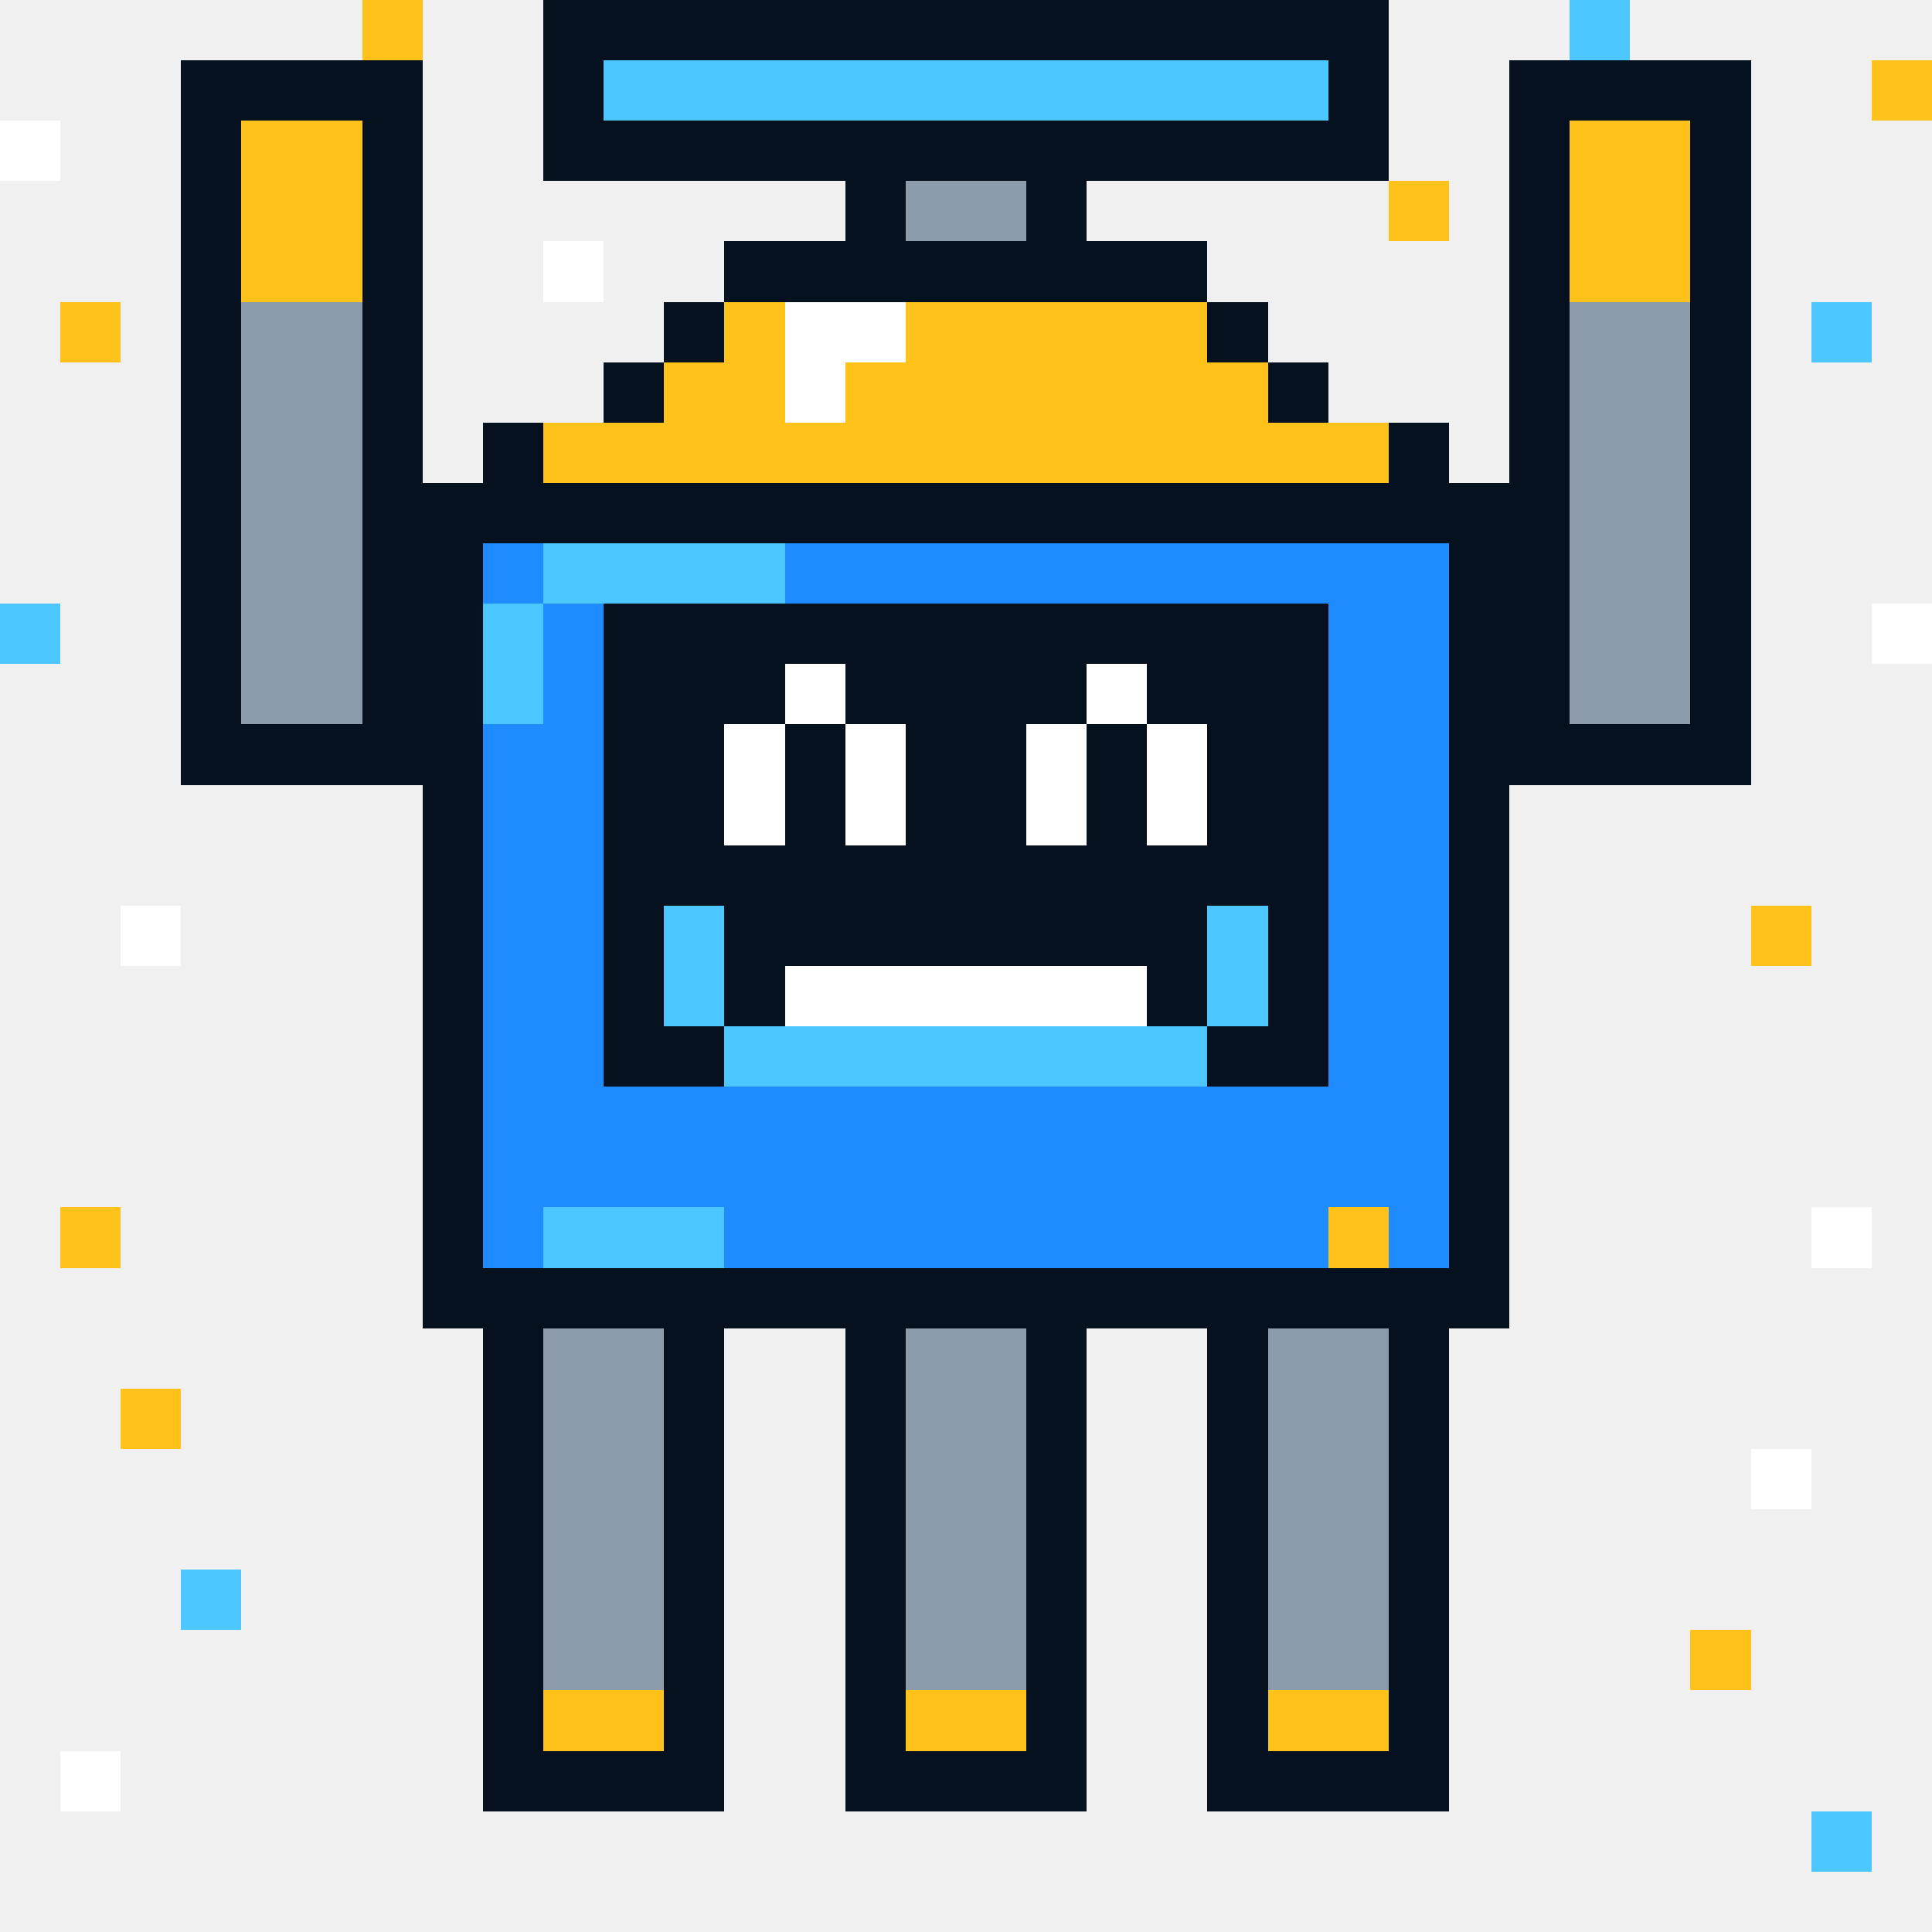
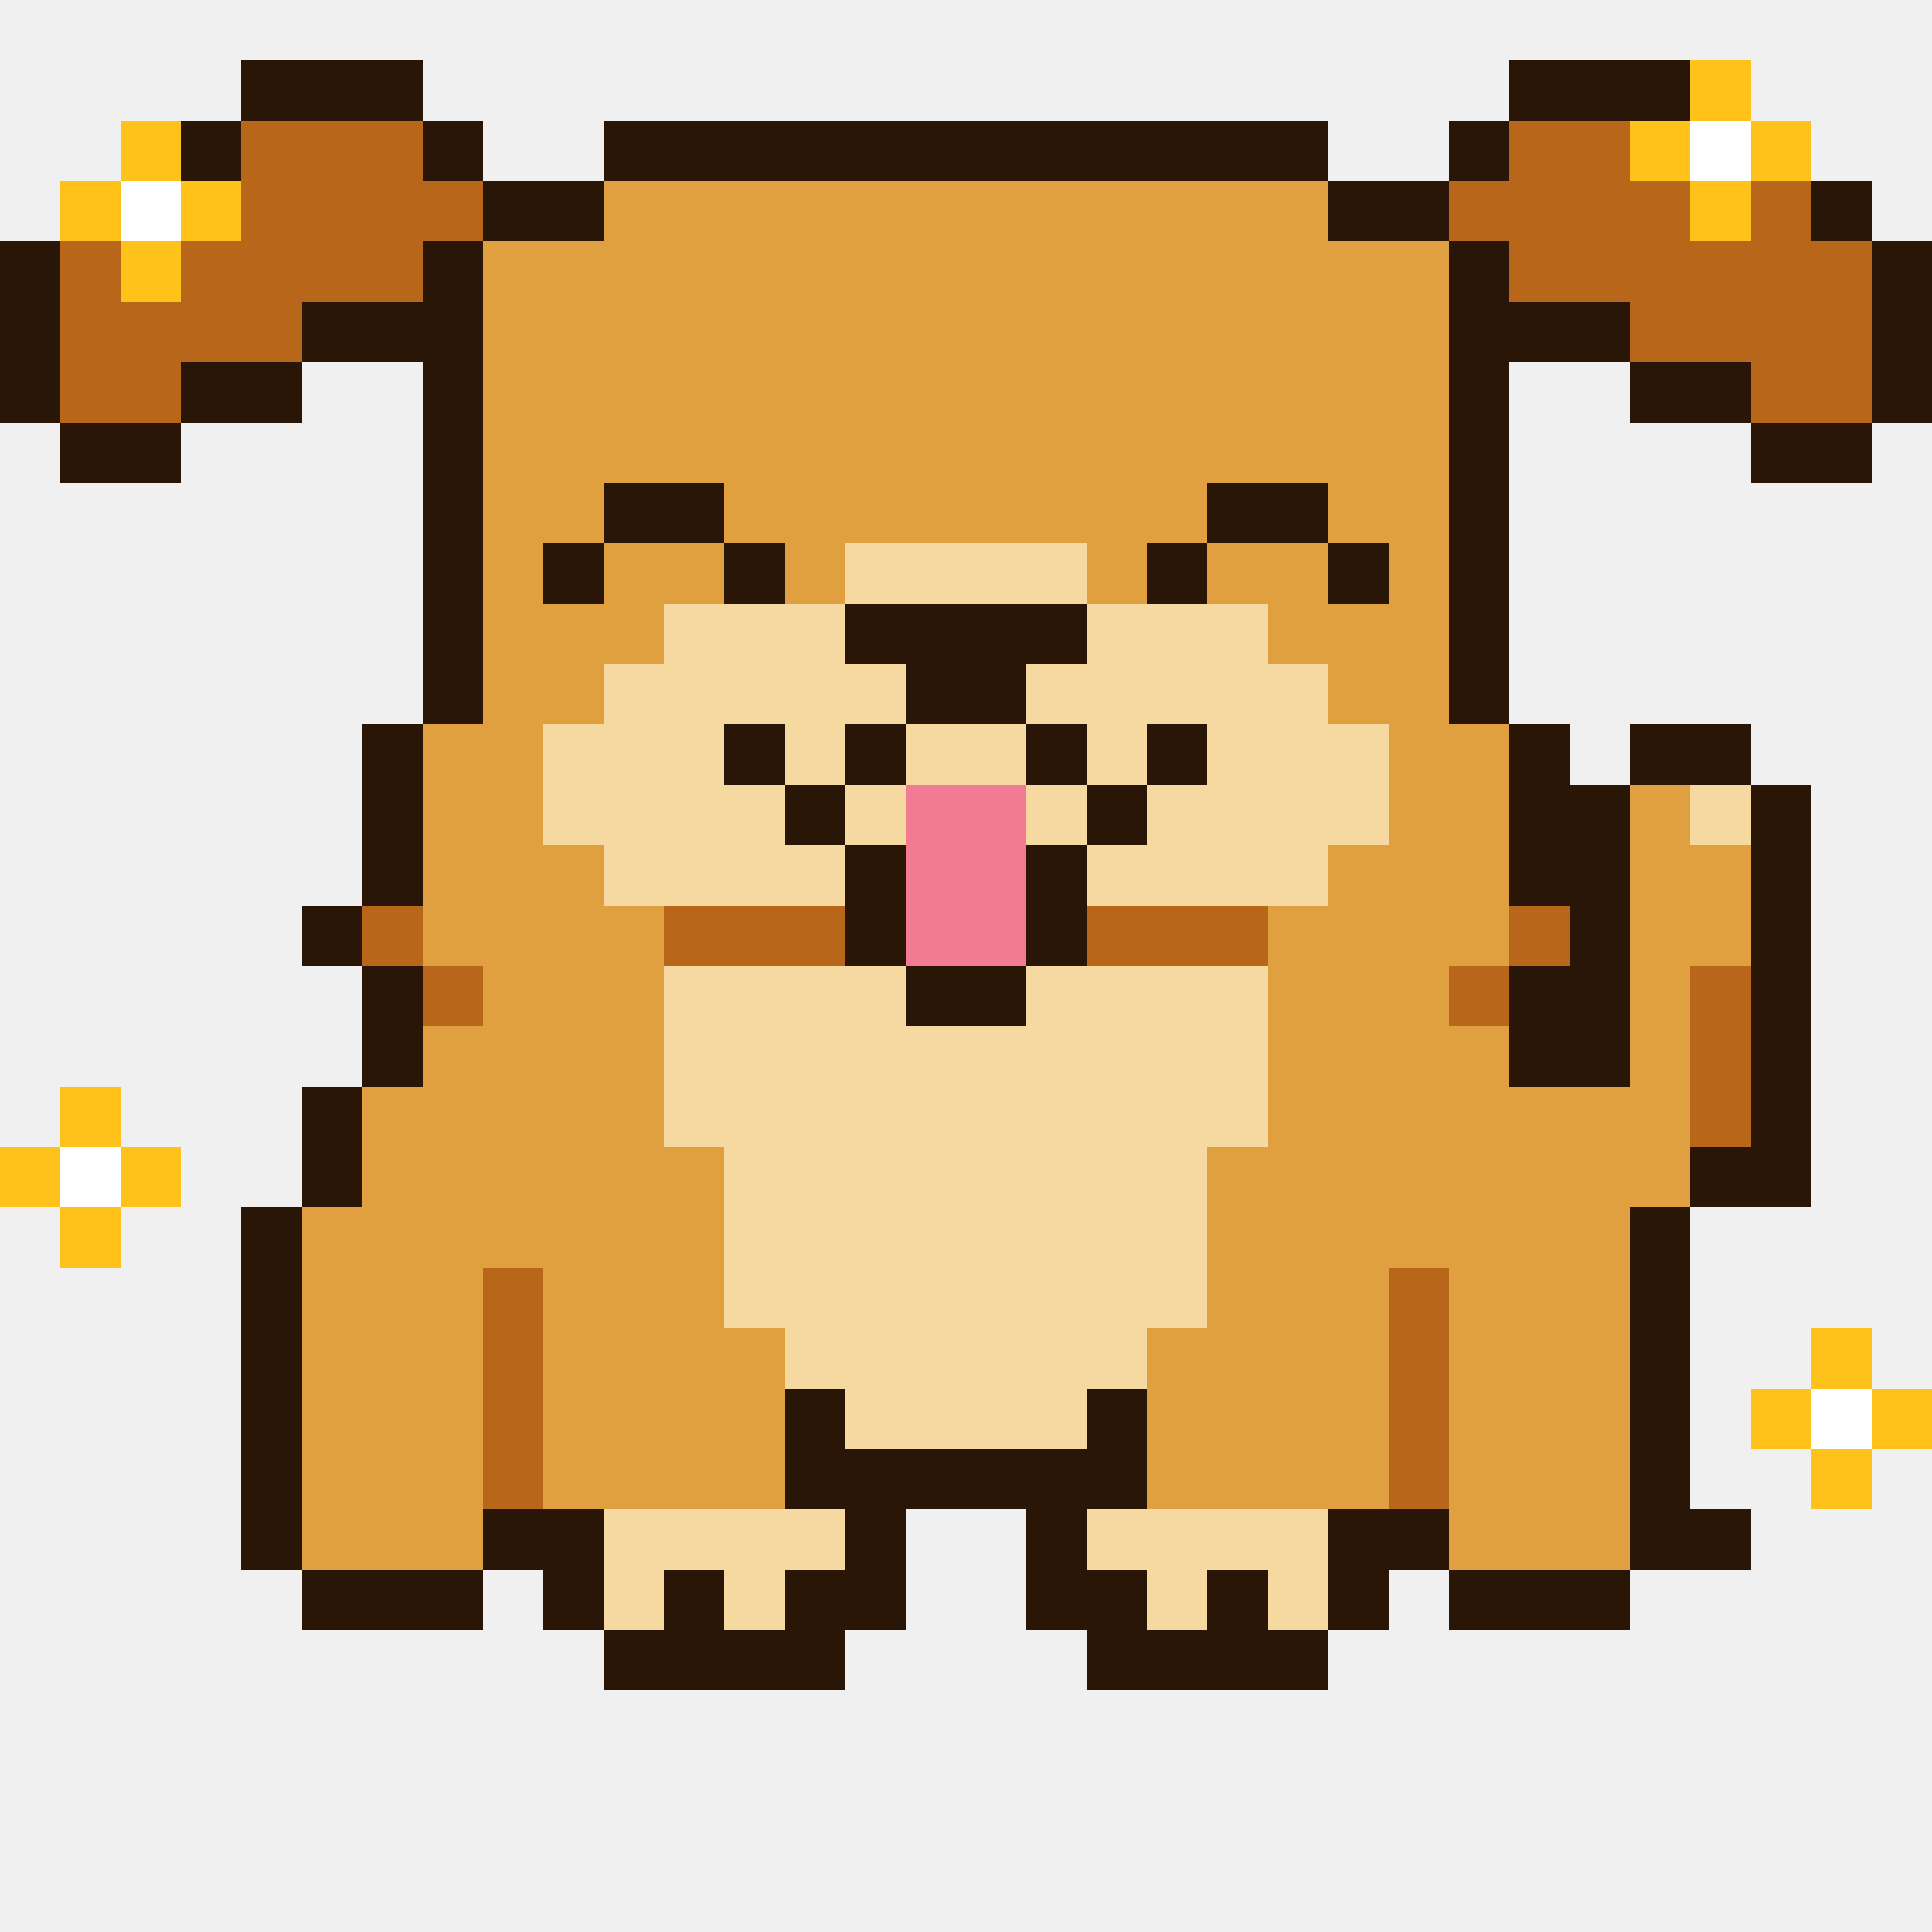
<svg xmlns="http://www.w3.org/2000/svg" viewBox="0 0 32 32" width="32" height="32" shape-rendering="crispEdges" role="img">
-   <path fill="#05111F" d="M9 0h14v1h-14M3 1h4v1h-4M9 1h1v1h-1M22 1h1v1h-1M25 1h4v1h-4M3 2h1v1h-1M6 2h1v1h-1M9 2h14v1h-14M25 2h1v1h-1M28 2h1v1h-1M3 3h1v1h-1M6 3h1v1h-1M14 3h1v1h-1M17 3h1v1h-1M25 3h1v1h-1M28 3h1v1h-1M3 4h1v1h-1M6 4h1v1h-1M12 4h8v1h-8M25 4h1v1h-1M28 4h1v1h-1M3 5h1v1h-1M6 5h1v1h-1M11 5h1v1h-1M20 5h1v1h-1M25 5h1v1h-1M28 5h1v1h-1M3 6h1v1h-1M6 6h1v1h-1M10 6h1v1h-1M21 6h1v1h-1M25 6h1v1h-1M28 6h1v1h-1M3 7h1v1h-1M6 7h1v1h-1M8 7h1v1h-1M23 7h1v1h-1M25 7h1v1h-1M28 7h1v1h-1M3 8h1v1h-1M6 8h20v1h-20M28 8h1v1h-1M3 9h1v1h-1M6 9h2v1h-2M24 9h2v1h-2M28 9h1v1h-1M3 10h1v1h-1M6 10h2v1h-2M10 10h12v1h-12M24 10h2v1h-2M28 10h1v1h-1M3 11h1v1h-1M6 11h2v1h-2M10 11h3v1h-3M14 11h4v1h-4M19 11h3v1h-3M24 11h2v1h-2M28 11h1v1h-1M3 12h5v1h-5M10 12h2v1h-2M13 12h1v1h-1M15 12h2v1h-2M18 12h1v1h-1M20 12h2v1h-2M24 12h5v1h-5M7 13h1v1h-1M10 13h2v1h-2M13 13h1v1h-1M15 13h2v1h-2M18 13h1v1h-1M20 13h2v1h-2M24 13h1v1h-1M7 14h1v1h-1M10 14h12v1h-12M24 14h1v1h-1M7 15h1v1h-1M10 15h1v1h-1M12 15h8v1h-8M21 15h1v1h-1M24 15h1v1h-1M7 16h1v1h-1M10 16h1v1h-1M12 16h1v1h-1M19 16h1v1h-1M21 16h1v1h-1M24 16h1v1h-1M7 17h1v1h-1M10 17h2v1h-2M20 17h2v1h-2M24 17h1v1h-1M7 18h1v1h-1M24 18h1v1h-1M7 19h1v1h-1M24 19h1v1h-1M7 20h1v1h-1M24 20h1v1h-1M7 21h18v1h-18M8 22h1v1h-1M11 22h1v1h-1M14 22h1v1h-1M17 22h1v1h-1M20 22h1v1h-1M23 22h1v1h-1M8 23h1v1h-1M11 23h1v1h-1M14 23h1v1h-1M17 23h1v1h-1M20 23h1v1h-1M23 23h1v1h-1M8 24h1v1h-1M11 24h1v1h-1M14 24h1v1h-1M17 24h1v1h-1M20 24h1v1h-1M23 24h1v1h-1M8 25h1v1h-1M11 25h1v1h-1M14 25h1v1h-1M17 25h1v1h-1M20 25h1v1h-1M23 25h1v1h-1M8 26h1v1h-1M11 26h1v1h-1M14 26h1v1h-1M17 26h1v1h-1M20 26h1v1h-1M23 26h1v1h-1M8 27h1v1h-1M11 27h1v1h-1M14 27h1v1h-1M17 27h1v1h-1M20 27h1v1h-1M23 27h1v1h-1M8 28h1v1h-1M11 28h1v1h-1M14 28h1v1h-1M17 28h1v1h-1M20 28h1v1h-1M23 28h1v1h-1M8 29h4v1h-4M14 29h4v1h-4M20 29h4v1h-4" />
-   <path fill="#1E8CFF" d="M8 9h1v1h-1M13 9h11v1h-11M9 10h1v1h-1M22 10h2v1h-2M9 11h1v1h-1M22 11h2v1h-2M8 12h2v1h-2M22 12h2v1h-2M8 13h2v1h-2M22 13h2v1h-2M8 14h2v1h-2M22 14h2v1h-2M8 15h2v1h-2M22 15h2v1h-2M8 16h2v1h-2M22 16h2v1h-2M8 17h2v1h-2M22 17h2v1h-2M8 18h16v1h-16M8 19h16v1h-16M8 20h1v1h-1M12 20h10v1h-10M23 20h1v1h-1" />
-   <path fill="#4CC6FF" d="M26 0h1v1h-1M10 1h12v1h-12M30 5h1v1h-1M9 9h4v1h-4M0 10h1v1h-1M8 10h1v1h-1M8 11h1v1h-1M11 15h1v1h-1M20 15h1v1h-1M11 16h1v1h-1M20 16h1v1h-1M12 17h8v1h-8M9 20h3v1h-3M3 26h1v1h-1M30 30h1v1h-1" />
-   <path fill="#FFC21A" d="M6 0h1v1h-1M31 1h1v1h-1M4 2h2v1h-2M26 2h2v1h-2M4 3h2v1h-2M23 3h1v1h-1M26 3h2v1h-2M4 4h2v1h-2M26 4h2v1h-2M1 5h1v1h-1M12 5h1v1h-1M15 5h5v1h-5M11 6h2v1h-2M14 6h7v1h-7M9 7h14v1h-14M29 15h1v1h-1M1 20h1v1h-1M22 20h1v1h-1M2 23h1v1h-1M28 27h1v1h-1M9 28h2v1h-2M15 28h2v1h-2M21 28h2v1h-2" />
-   <path fill="#FFFFFF" d="M0 2h1v1h-1M9 4h1v1h-1M13 5h2v1h-2M13 6h1v1h-1M31 10h1v1h-1M13 11h1v1h-1M18 11h1v1h-1M12 12h1v1h-1M14 12h1v1h-1M17 12h1v1h-1M19 12h1v1h-1M12 13h1v1h-1M14 13h1v1h-1M17 13h1v1h-1M19 13h1v1h-1M2 15h1v1h-1M13 16h6v1h-6M30 20h1v1h-1M29 24h1v1h-1M1 29h1v1h-1" />
-   <path fill="#8D9CAD" d="M15 3h2v1h-2M4 5h2v1h-2M26 5h2v1h-2M4 6h2v1h-2M26 6h2v1h-2M4 7h2v1h-2M26 7h2v1h-2M4 8h2v1h-2M26 8h2v1h-2M4 9h2v1h-2M26 9h2v1h-2M4 10h2v1h-2M26 10h2v1h-2M4 11h2v1h-2M26 11h2v1h-2M9 22h2v1h-2M15 22h2v1h-2M21 22h2v1h-2M9 23h2v1h-2M15 23h2v1h-2M21 23h2v1h-2M9 24h2v1h-2M15 24h2v1h-2M21 24h2v1h-2M9 25h2v1h-2M15 25h2v1h-2M21 25h2v1h-2M9 26h2v1h-2M15 26h2v1h-2M21 26h2v1h-2M9 27h2v1h-2M15 27h2v1h-2M21 27h2v1h-2" />
+   <path fill="#2A1606" d="M4 1h3v1h-3zM25 1h3v1h-3zM3 2h1v1h-1zM7 2h1v1h-1zM10 2h12v1h-12zM24 2h1v1h-1zM8 3h2v1h-2zM22 3h2v1h-2zM30 3h1v1h-1zM0 4h1v1h-1zM7 4h1v1h-1zM24 4h1v1h-1zM31 4h1v1h-1zM0 5h1v1h-1zM5 5h3v1h-3zM24 5h3v1h-3zM31 5h1v1h-1zM0 6h1v1h-1zM3 6h2v1h-2zM7 6h1v1h-1zM24 6h1v1h-1zM27 6h2v1h-2zM31 6h1v1h-1zM1 7h2v1h-2zM7 7h1v1h-1zM24 7h1v1h-1zM29 7h2v1h-2zM7 8h1v1h-1zM10 8h2v1h-2zM20 8h2v1h-2zM24 8h1v1h-1zM7 9h1v1h-1zM9 9h1v1h-1zM12 9h1v1h-1zM19 9h1v1h-1zM22 9h1v1h-1zM24 9h1v1h-1zM7 10h1v1h-1zM14 10h4v1h-4zM24 10h1v1h-1zM7 11h1v1h-1zM15 11h2v1h-2zM24 11h1v1h-1zM6 12h1v1h-1zM12 12h1v1h-1zM14 12h1v1h-1zM17 12h1v1h-1zM19 12h1v1h-1zM25 12h1v1h-1zM27 12h2v1h-2zM6 13h1v1h-1zM13 13h1v1h-1zM18 13h1v1h-1zM25 13h2v1h-2zM29 13h1v1h-1zM6 14h1v1h-1zM14 14h1v1h-1zM17 14h1v1h-1zM25 14h2v1h-2zM29 14h1v1h-1zM5 15h1v1h-1zM14 15h1v1h-1zM17 15h1v1h-1zM26 15h1v1h-1zM29 15h1v1h-1zM6 16h1v1h-1zM15 16h2v1h-2zM25 16h2v1h-2zM29 16h1v1h-1zM6 17h1v1h-1zM25 17h2v1h-2zM29 17h1v1h-1zM5 18h1v1h-1zM29 18h1v1h-1zM5 19h1v1h-1zM28 19h2v1h-2zM4 20h1v1h-1zM27 20h1v1h-1zM4 21h1v1h-1zM27 21h1v1h-1zM4 22h1v1h-1zM27 22h1v1h-1zM4 23h1v1h-1zM13 23h1v1h-1zM18 23h1v1h-1zM27 23h1v1h-1zM4 24h1v1h-1zM13 24h6v1h-6zM27 24h1v1h-1zM4 25h1v1h-1zM8 25h2v1h-2zM14 25h1v1h-1zM17 25h1v1h-1zM22 25h2v1h-2zM27 25h2v1h-2zM5 26h3v1h-3zM9 26h1v1h-1zM11 26h1v1h-1zM13 26h2v1h-2zM17 26h2v1h-2zM20 26h1v1h-1zM22 26h1v1h-1zM24 26h3v1h-3zM10 27h4v1h-4zM18 27h4v1h-4z" />
+   <path fill="#B8661A" d="M4 2h3v1h-3zM25 2h2v1h-2zM4 3h4v1h-4zM24 3h4v1h-4zM29 3h1v1h-1zM1 4h1v1h-1zM3 4h4v1h-4zM25 4h6v1h-6zM1 5h4v1h-4zM27 5h4v1h-4zM1 6h2v1h-2zM29 6h2v1h-2zM6 15h1v1h-1zM11 15h3v1h-3zM18 15h3v1h-3zM25 15h1v1h-1zM7 16h1v1h-1zM24 16h1v1h-1zM28 16h1v1h-1zM28 17h1v1h-1zM28 18h1v1h-1zM8 21h1v1h-1zM23 21h1v1h-1zM8 22h1v1h-1zM23 22h1v1h-1zM8 23h1v1h-1zM23 23h1v1h-1zM8 24h1v1h-1zM23 24h1v1h-1z" />
+   <path fill="#E0A040" d="M10 3h12v1h-12zM8 4h16v1h-16zM8 5h16v1h-16zM8 6h16v1h-16zM8 7h16v1h-16zM8 8h2v1h-2zM12 8h8v1h-8zM22 8h2v1h-2zM8 9h1v1h-1zM10 9h2v1h-2zM13 9h1v1h-1zM18 9h1v1h-1zM20 9h2v1h-2zM23 9h1v1h-1zM8 10h3v1h-3zM21 10h3v1h-3zM8 11h2v1h-2zM22 11h2v1h-2zM7 12h2v1h-2zM23 12h2v1h-2zM7 13h2v1h-2zM23 13h2v1h-2zM27 13h1v1h-1zM7 14h3v1h-3zM22 14h3v1h-3zM27 14h2v1h-2zM7 15h4v1h-4zM21 15h4v1h-4zM27 15h2v1h-2zM8 16h3v1h-3zM21 16h3v1h-3zM27 16h1v1h-1zM7 17h4v1h-4zM21 17h4v1h-4zM27 17h1v1h-1zM6 18h5v1h-5zM21 18h7v1h-7zM6 19h6v1h-6zM20 19h8v1h-8zM5 20h7v1h-7zM20 20h7v1h-7zM5 21h3v1h-3zM9 21h3v1h-3zM20 21h3v1h-3zM24 21h3v1h-3zM5 22h3v1h-3zM9 22h4v1h-4zM19 22h4v1h-4zM24 22h3v1h-3zM5 23h3v1h-3zM9 23h4v1h-4zM19 23h4v1h-4zM24 23h3v1h-3zM5 24h3v1h-3zM9 24h4v1h-4zM19 24h4v1h-4zM24 24h3v1h-3zM5 25h3v1h-3zM24 25h3v1h-3z" />
+   <path fill="#F6D9A0" d="M14 9h4v1h-4zM11 10h3v1h-3zM18 10h3v1h-3zM10 11h5v1h-5zM17 11h5v1h-5zM9 12h3v1h-3zM13 12h1v1h-1zM15 12h2v1h-2zM18 12h1v1h-1zM20 12h3v1h-3zM9 13h4v1h-4zM14 13h1v1h-1zM17 13h1v1h-1zM19 13h4v1h-4zM28 13h1v1h-1zM10 14h4v1h-4zM18 14h4v1h-4zM11 16h4v1h-4zM17 16h4v1h-4zM11 17h10v1h-10zM11 18h10v1h-10zM12 19h8v1h-8zM12 20h8v1h-8zM12 21h8v1h-8zM13 22h6v1h-6zM14 23h4v1h-4zM10 25h4v1h-4zM18 25h4v1h-4zM10 26h1v1h-1zM12 26h1v1h-1zM19 26h1v1h-1zM21 26h1v1h-1z" />
+   <path fill="#FFFFFF" d="M28 2h1v1h-1zM2 3h1v1h-1zM1 19h1v1h-1zM30 23h1v1h-1z" />
+   <path fill="#F27A93" d="M15 13h2v1h-2zM15 14h2v1h-2zM15 15h2v1h-2z" />
+   <path fill="#FFC21A" d="M28 1h1v1h-1zM2 2h1v1h-1zM27 2h1v1h-1zM29 2h1v1h-1zM1 3h1v1h-1zM3 3h1v1h-1zM28 3h1v1h-1zM2 4h1v1h-1zM1 18h1v1h-1zM0 19h1v1h-1zM2 19h1v1h-1zM1 20h1v1h-1zM30 22h1v1h-1zM29 23h1v1h-1zM31 23h1v1h-1zM30 24h1v1h-1z" />
</svg>
